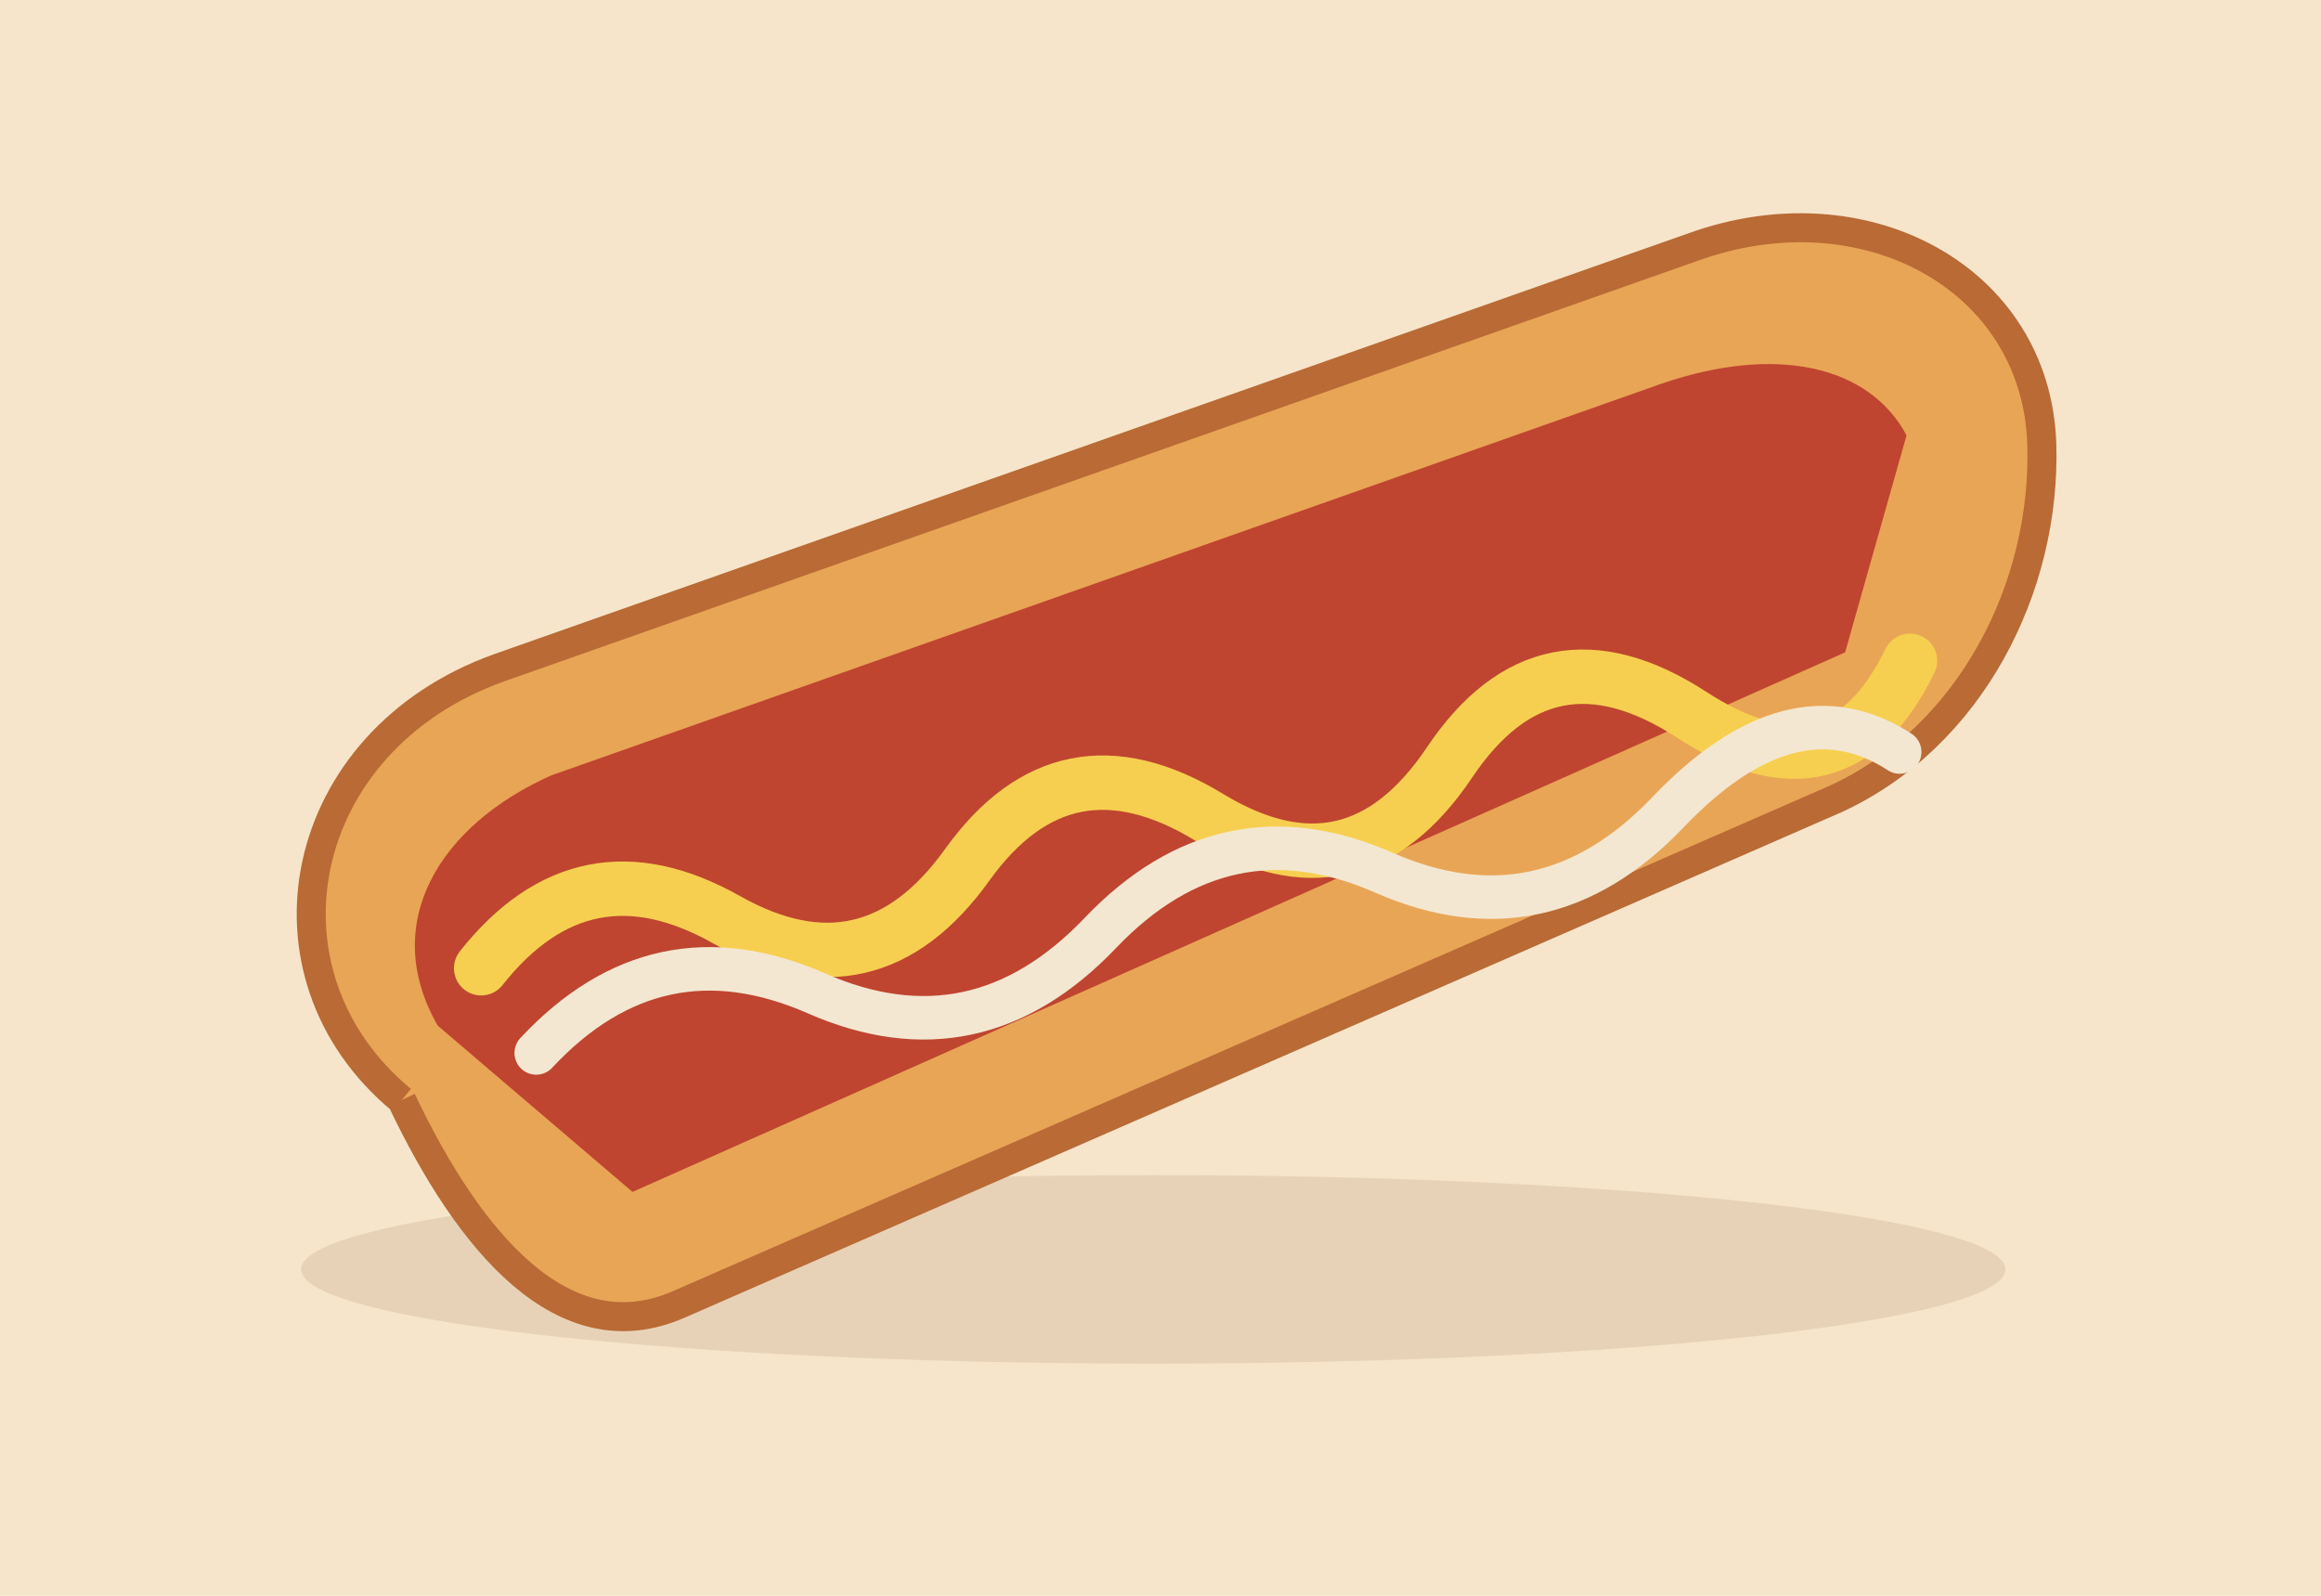
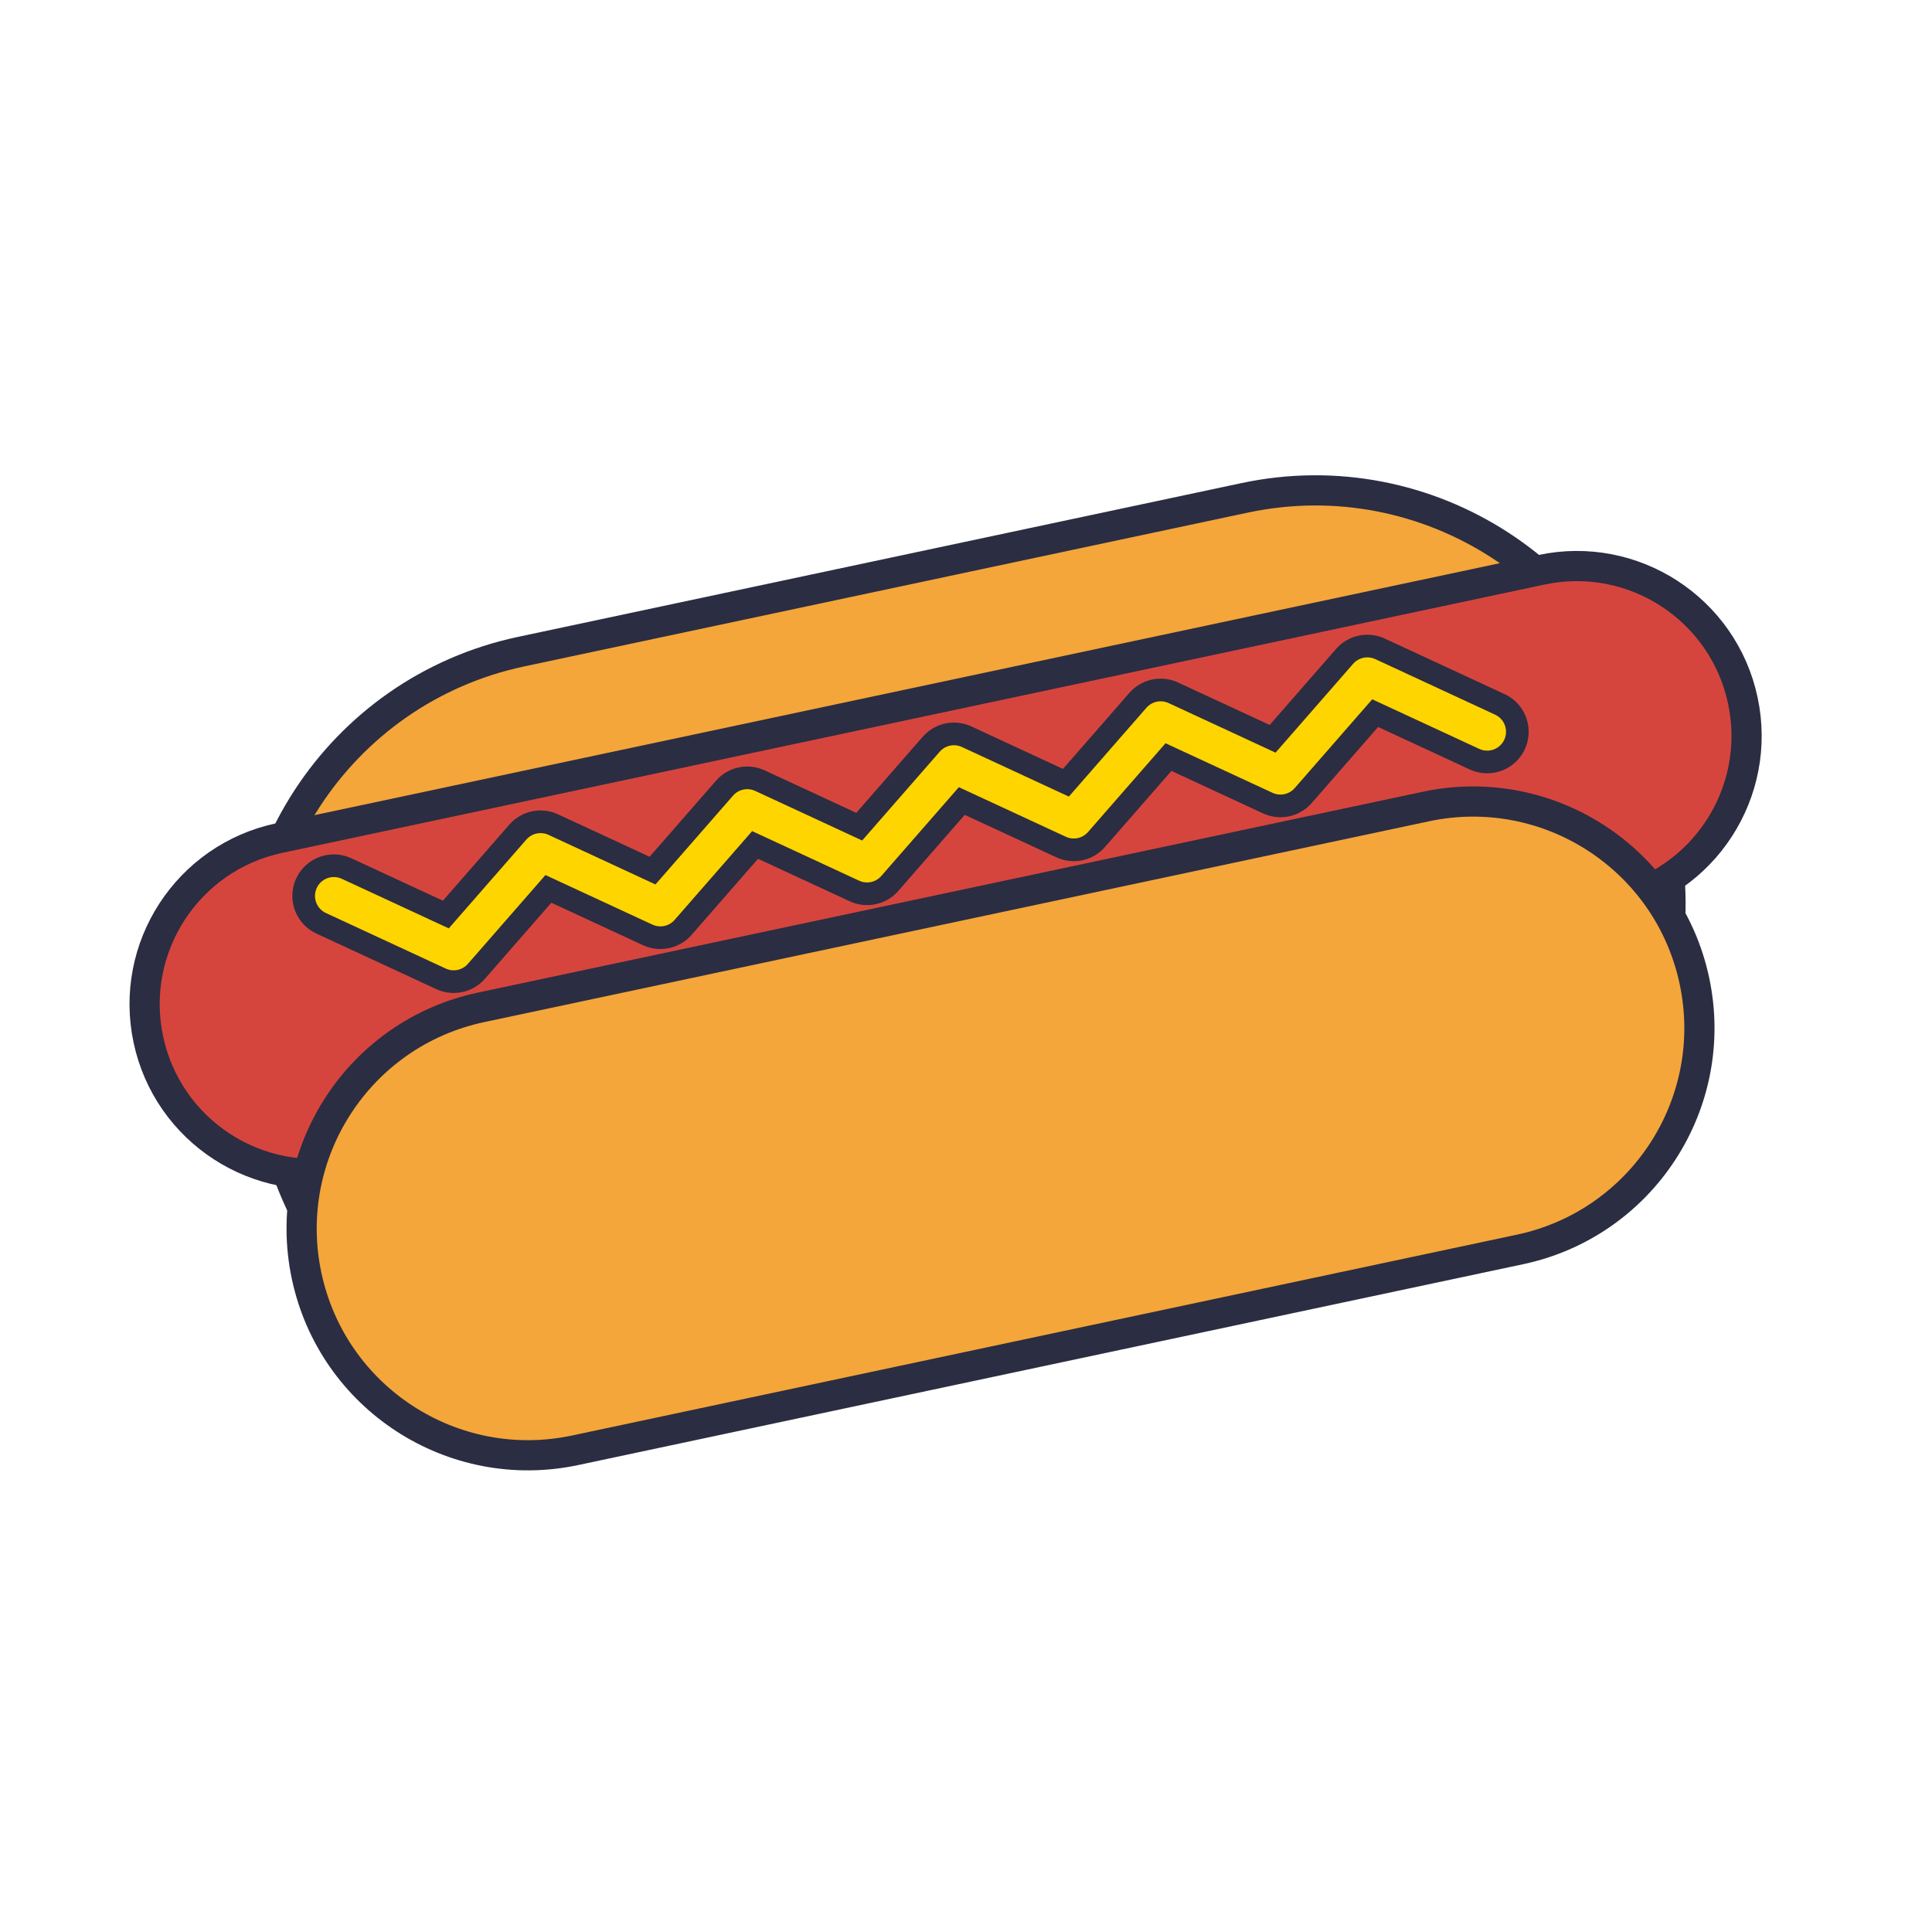
- <svg xmlns="http://www.w3.org/2000/svg" viewBox="0 0 640 440">
-   <rect width="640" height="440" fill="#f6e5cb" />
-   <ellipse cx="318" cy="350" rx="235" ry="26" fill="#7c4522" opacity=".12" />
-   <g transform="rotate(-12 320 220)">
-     <path d="M98 258c-34-43-8-103 51-111l346-45c50-7 91 28 83 73-7 39-36 75-76 84l-341 70c-34 7-53-29-63-71" fill="#e9a556" stroke="#b96a35" stroke-width="8" />
-     <path d="M112 240c-10-31 12-54 45-61l322-42c33-4 57 7 63 28l-29 55-358 76z" fill="#bf4530" />
-     <path d="M127 227q35-29 69 1t68-1t68 1t68-1t68 1t62-2" fill="none" stroke="#f7cf50" stroke-width="15" stroke-linecap="round" />
-     <path d="M137 253q40-28 79 0t80 0t80 0t80 0t66-3" fill="none" stroke="#f3e7d1" stroke-width="12" stroke-linecap="round" />
+ <svg xmlns="http://www.w3.org/2000/svg" width="512" height="512" viewBox="0 0 512 512">
+   <g transform="rotate(-12 256 256)" stroke-linejoin="round" stroke-linecap="round">
+     <g stroke="#2B2D42" stroke-width="8">
+       <rect x="68" y="150" width="376" height="200" rx="90" fill="#F4A63A" />
+       <rect x="40" y="185" width="432" height="90" rx="45" fill="#D6453D" />
+     </g>
+     <polyline points="96,203 124,224 152,203 180,224 208,203 236,224 264,203 292,224 320,203 348,224 376,203 404,224" fill="none" stroke="#2B2D42" stroke-width="22" />
+     <polyline points="96,203 124,224 152,203 180,224 208,203 236,224 264,203 292,224 320,203 348,224 376,203 404,224" fill="none" stroke="#FFD500" stroke-width="10" />
+     <rect x="68" y="240" width="376" height="120" rx="60" fill="#F4A63A" stroke="#2B2D42" stroke-width="8" />
  </g>
</svg>
